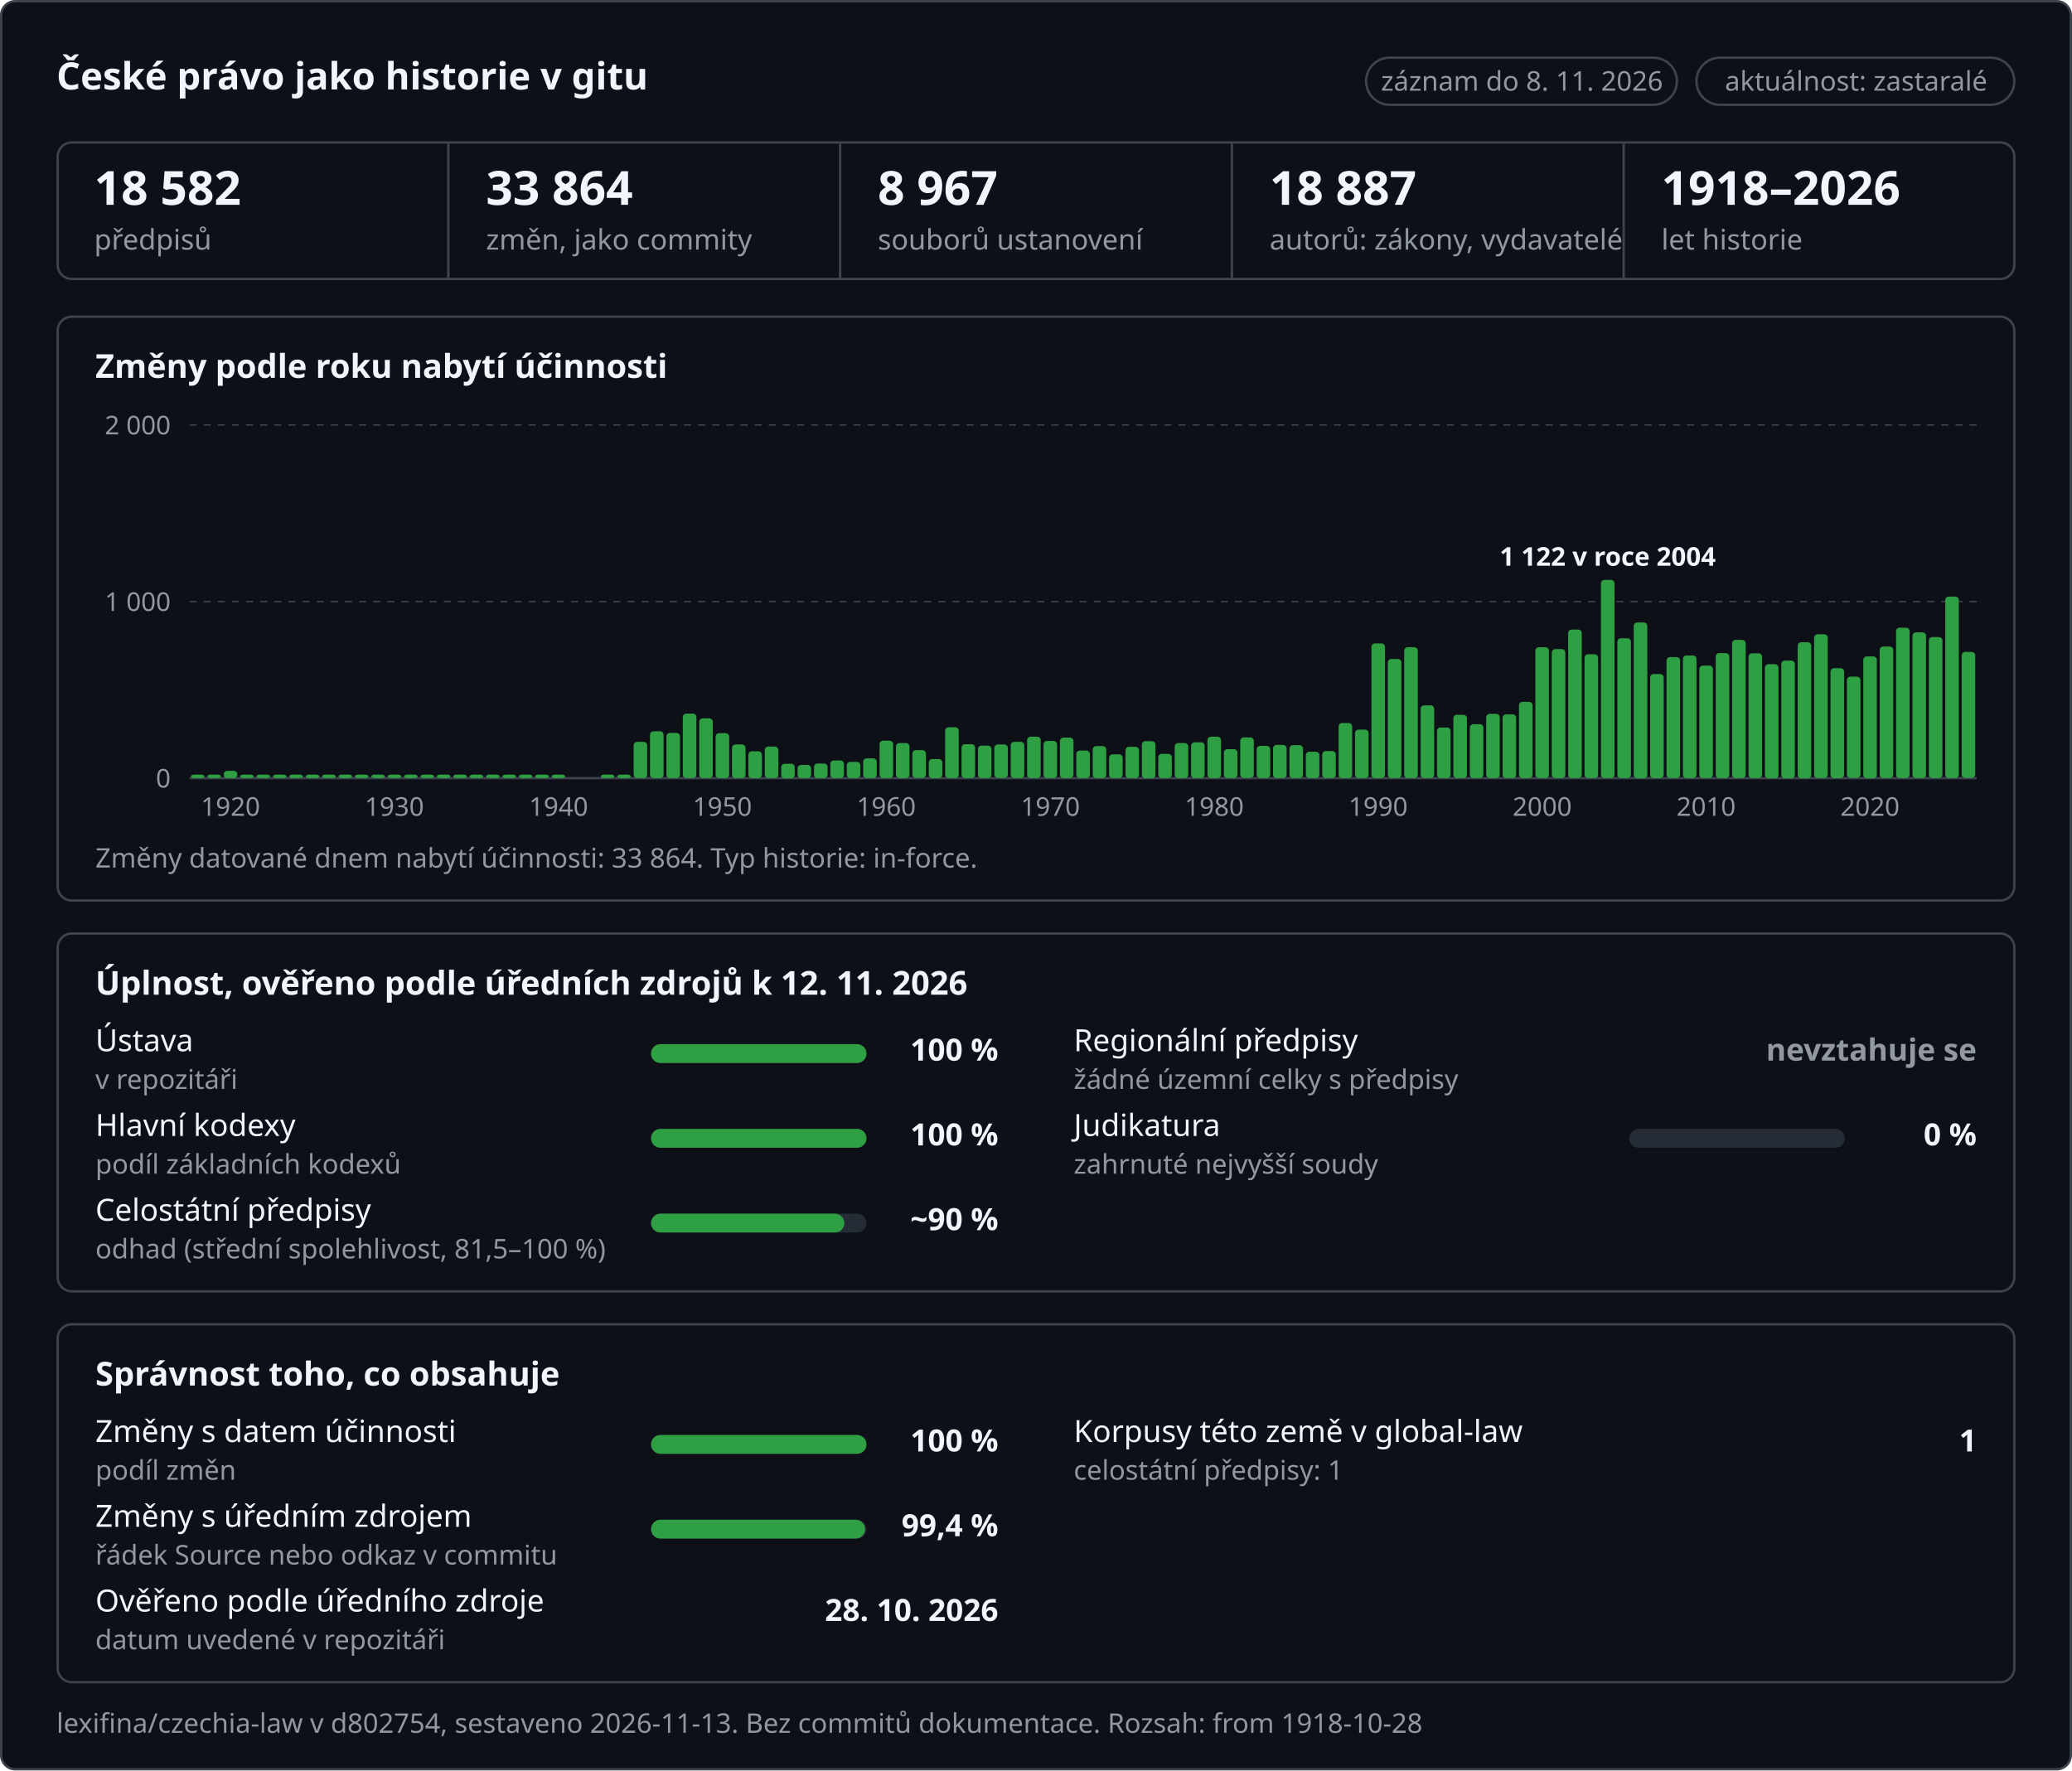
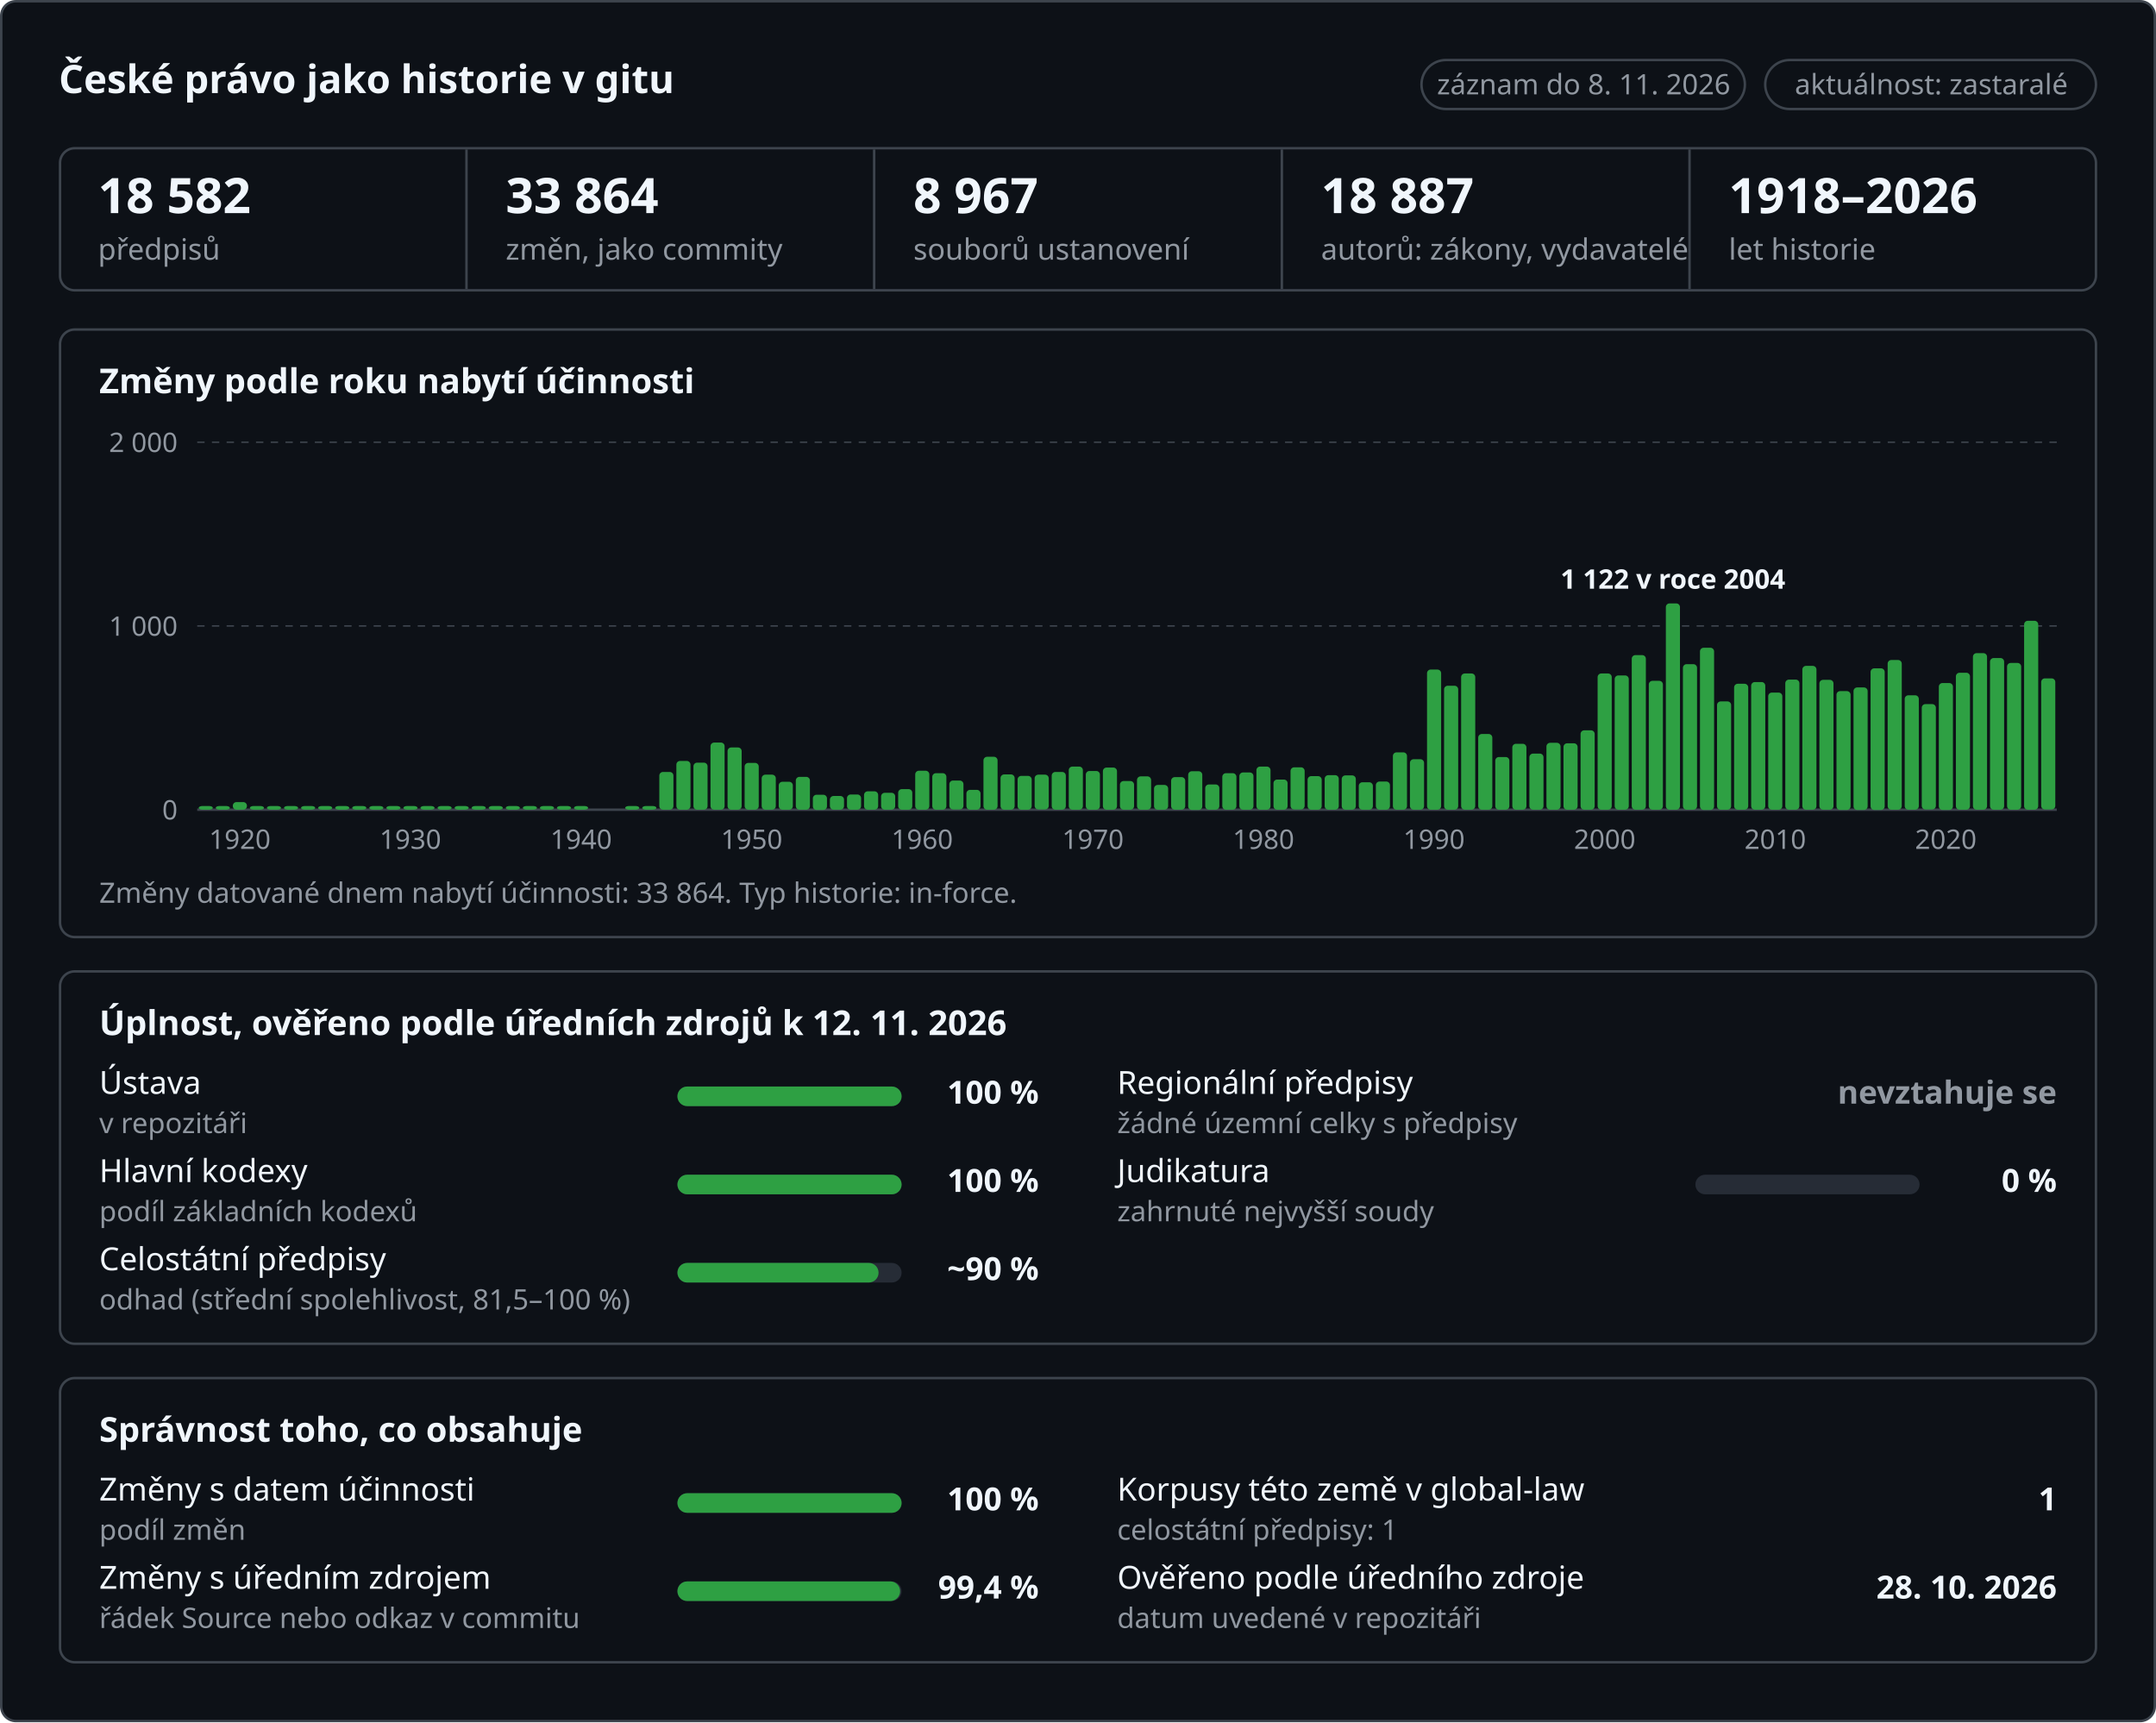
- <svg xmlns="http://www.w3.org/2000/svg" width="880" height="752" viewBox="0 0 880 752" font-family="-apple-system,BlinkMacSystemFont,Segoe UI,Noto Sans,Helvetica,Arial,sans-serif">
-   <rect x="0.5" y="0.5" width="879" height="751" rx="6" fill="#0d1117" stroke="#3d444d" />
+ <svg xmlns="http://www.w3.org/2000/svg" width="880" height="703" viewBox="0 0 880 703" font-family="-apple-system,BlinkMacSystemFont,Segoe UI,Noto Sans,Helvetica,Arial,sans-serif">
+   <rect x="0.5" y="0.5" width="879" height="702" rx="6" fill="#0d1117" stroke="#3d444d" />
  <text x="24" y="38" font-size="16" font-weight="600" fill="#f0f6fc">České právo jako historie v gitu</text>
  <rect x="580.2" y="24.5" width="132" height="20" rx="10" fill="none" stroke="#3d444d" />
  <text x="646.4" y="38.5" font-size="11.5" font-weight="500" text-anchor="middle" fill="#9198a1">záznam do 8. 11. 2026</text>
  <rect x="720.5" y="24.5" width="135" height="20" rx="10" fill="none" stroke="#3d444d" />
  <text x="788.3" y="38.5" font-size="11.5" font-weight="500" text-anchor="middle" fill="#9198a1">aktuálnost: zastaralé</text>
  <rect x="24.5" y="60.5" width="831" height="58" rx="6" fill="#0d1117" stroke="#3d444d" />
  <text x="40.0" y="87" font-size="20" font-weight="600" fill="#f0f6fc">18 582</text>
  <text x="40.0" y="106" font-size="12" fill="#9198a1">předpisů</text>
  <line x1="190.4" y1="61" x2="190.4" y2="118" stroke="#3d444d" />
  <text x="206.4" y="87" font-size="20" font-weight="600" fill="#f0f6fc">33 864</text>
  <text x="206.4" y="106" font-size="12" fill="#9198a1">změn, jako commity</text>
  <line x1="356.8" y1="61" x2="356.8" y2="118" stroke="#3d444d" />
  <text x="372.8" y="87" font-size="20" font-weight="600" fill="#f0f6fc">8 967</text>
  <text x="372.8" y="106" font-size="12" fill="#9198a1">souborů ustanovení</text>
  <line x1="523.2" y1="61" x2="523.2" y2="118" stroke="#3d444d" />
  <text x="539.2" y="87" font-size="20" font-weight="600" fill="#f0f6fc">18 887</text>
  <text x="539.2" y="106" font-size="12" fill="#9198a1" textLength="142" lengthAdjust="spacingAndGlyphs">autorů: zákony, vydavatelé</text>
  <line x1="689.6" y1="61" x2="689.6" y2="118" stroke="#3d444d" />
  <text x="705.6" y="87" font-size="20" font-weight="600" fill="#f0f6fc">1918–2026</text>
  <text x="705.6" y="106" font-size="12" fill="#9198a1">let historie</text>
  <rect x="24.5" y="134.5" width="831" height="248" rx="6" fill="#0d1117" stroke="#3d444d" />
  <text x="40.5" y="160.5" font-size="14" font-weight="600" fill="#f0f6fc">Změny podle roku nabytí účinnosti</text>
  <line x1="80.5" y1="330.5" x2="839.5" y2="330.5" stroke="#3d444d" stroke-width="1" />
  <text x="72.5" y="334.5" font-size="11" text-anchor="end" fill="#9198a1">0</text>
  <line x1="80.5" y1="255.5" x2="839.5" y2="255.5" stroke="#3d444d" stroke-width="0.6" stroke-dasharray="3 3" />
  <text x="72.5" y="259.5" font-size="11" text-anchor="end" fill="#9198a1">1 000</text>
  <line x1="80.5" y1="180.5" x2="839.5" y2="180.5" stroke="#3d444d" stroke-width="0.6" stroke-dasharray="3 3" />
  <text x="72.5" y="184.5" font-size="11" text-anchor="end" fill="#9198a1">2 000</text>
  <rect x="81.10" y="329.0" width="5.76" height="1.5" rx="1.5" fill="#2ea043" />
  <rect x="88.06" y="329.0" width="5.76" height="1.5" rx="1.5" fill="#2ea043" />
  <rect x="95.03" y="327.4" width="5.76" height="3.1" rx="1.5" fill="#2ea043" />
  <text x="97.9" y="346.5" font-size="11" text-anchor="middle" fill="#9198a1">1920</text>
  <rect x="101.99" y="329.0" width="5.76" height="1.5" rx="1.5" fill="#2ea043" />
  <rect x="108.95" y="329.0" width="5.76" height="1.5" rx="1.5" fill="#2ea043" />
  <rect x="115.92" y="329.0" width="5.76" height="1.5" rx="1.5" fill="#2ea043" />
  <rect x="122.88" y="329.0" width="5.76" height="1.5" rx="1.5" fill="#2ea043" />
  <rect x="129.84" y="329.0" width="5.76" height="1.5" rx="1.5" fill="#2ea043" />
  <rect x="136.81" y="329.0" width="5.76" height="1.5" rx="1.5" fill="#2ea043" />
  <rect x="143.77" y="329.0" width="5.76" height="1.5" rx="1.5" fill="#2ea043" />
  <rect x="150.73" y="329.0" width="5.76" height="1.5" rx="1.5" fill="#2ea043" />
  <rect x="157.70" y="329.0" width="5.76" height="1.5" rx="1.5" fill="#2ea043" />
  <rect x="164.66" y="329.0" width="5.76" height="1.5" rx="1.5" fill="#2ea043" />
  <text x="167.5" y="346.5" font-size="11" text-anchor="middle" fill="#9198a1">1930</text>
  <rect x="171.62" y="329.0" width="5.76" height="1.5" rx="1.5" fill="#2ea043" />
  <rect x="178.59" y="329.0" width="5.76" height="1.5" rx="1.5" fill="#2ea043" />
  <rect x="185.55" y="329.0" width="5.76" height="1.5" rx="1.5" fill="#2ea043" />
  <rect x="192.51" y="329.0" width="5.76" height="1.5" rx="1.5" fill="#2ea043" />
  <rect x="199.48" y="329.0" width="5.76" height="1.5" rx="1.5" fill="#2ea043" />
  <rect x="206.44" y="329.0" width="5.76" height="1.5" rx="1.5" fill="#2ea043" />
  <rect x="213.40" y="329.0" width="5.76" height="1.5" rx="1.5" fill="#2ea043" />
  <rect x="220.37" y="329.0" width="5.76" height="1.5" rx="1.5" fill="#2ea043" />
  <rect x="227.33" y="329.0" width="5.76" height="1.5" rx="1.5" fill="#2ea043" />
  <rect x="234.29" y="329.0" width="5.76" height="1.5" rx="1.5" fill="#2ea043" />
  <text x="237.2" y="346.5" font-size="11" text-anchor="middle" fill="#9198a1">1940</text>
  <rect x="255.18" y="329.0" width="5.76" height="1.5" rx="1.5" fill="#2ea043" />
  <rect x="262.15" y="329.0" width="5.76" height="1.5" rx="1.5" fill="#2ea043" />
  <rect x="269.11" y="315.1" width="5.76" height="15.4" rx="1.5" fill="#2ea043" />
  <rect x="276.07" y="310.6" width="5.76" height="19.9" rx="1.5" fill="#2ea043" />
  <rect x="283.04" y="311.3" width="5.76" height="19.2" rx="1.5" fill="#2ea043" />
  <rect x="290.00" y="303.1" width="5.76" height="27.4" rx="1.5" fill="#2ea043" />
  <rect x="296.96" y="305.1" width="5.76" height="25.4" rx="1.5" fill="#2ea043" />
  <rect x="303.93" y="311.4" width="5.76" height="19.1" rx="1.5" fill="#2ea043" />
  <text x="306.8" y="346.5" font-size="11" text-anchor="middle" fill="#9198a1">1950</text>
  <rect x="310.89" y="316.2" width="5.76" height="14.3" rx="1.5" fill="#2ea043" />
  <rect x="317.85" y="319.1" width="5.76" height="11.4" rx="1.5" fill="#2ea043" />
  <rect x="324.82" y="317.1" width="5.76" height="13.4" rx="1.5" fill="#2ea043" />
  <rect x="331.78" y="324.4" width="5.76" height="6.2" rx="1.5" fill="#2ea043" />
  <rect x="338.74" y="324.9" width="5.76" height="5.6" rx="1.5" fill="#2ea043" />
  <rect x="345.71" y="324.3" width="5.76" height="6.2" rx="1.5" fill="#2ea043" />
  <rect x="352.67" y="323.0" width="5.76" height="7.5" rx="1.5" fill="#2ea043" />
  <rect x="359.63" y="323.6" width="5.76" height="6.9" rx="1.5" fill="#2ea043" />
  <rect x="366.60" y="322.1" width="5.76" height="8.4" rx="1.5" fill="#2ea043" />
  <rect x="373.56" y="314.6" width="5.76" height="15.9" rx="1.5" fill="#2ea043" />
  <text x="376.4" y="346.5" font-size="11" text-anchor="middle" fill="#9198a1">1960</text>
  <rect x="380.52" y="315.6" width="5.76" height="14.9" rx="1.5" fill="#2ea043" />
  <rect x="387.49" y="318.6" width="5.76" height="11.8" rx="1.5" fill="#2ea043" />
  <rect x="394.45" y="322.4" width="5.76" height="8.1" rx="1.5" fill="#2ea043" />
  <rect x="401.41" y="308.9" width="5.76" height="21.6" rx="1.5" fill="#2ea043" />
  <rect x="408.38" y="316.1" width="5.76" height="14.4" rx="1.5" fill="#2ea043" />
  <rect x="415.34" y="316.7" width="5.76" height="13.8" rx="1.5" fill="#2ea043" />
  <rect x="422.30" y="316.2" width="5.76" height="14.2" rx="1.5" fill="#2ea043" />
  <rect x="429.27" y="315.1" width="5.76" height="15.4" rx="1.5" fill="#2ea043" />
  <rect x="436.23" y="312.9" width="5.76" height="17.6" rx="1.5" fill="#2ea043" />
  <rect x="443.19" y="314.7" width="5.76" height="15.8" rx="1.5" fill="#2ea043" />
  <text x="446.1" y="346.5" font-size="11" text-anchor="middle" fill="#9198a1">1970</text>
  <rect x="450.16" y="313.3" width="5.76" height="17.2" rx="1.5" fill="#2ea043" />
  <rect x="457.12" y="318.8" width="5.76" height="11.7" rx="1.5" fill="#2ea043" />
  <rect x="464.08" y="316.9" width="5.76" height="13.6" rx="1.5" fill="#2ea043" />
  <rect x="471.04" y="320.4" width="5.76" height="10.1" rx="1.5" fill="#2ea043" />
  <rect x="478.01" y="317.2" width="5.76" height="13.3" rx="1.5" fill="#2ea043" />
  <rect x="484.97" y="314.8" width="5.76" height="15.8" rx="1.5" fill="#2ea043" />
  <rect x="491.93" y="320.2" width="5.76" height="10.3" rx="1.5" fill="#2ea043" />
  <rect x="498.90" y="315.6" width="5.76" height="14.9" rx="1.5" fill="#2ea043" />
  <rect x="505.86" y="315.3" width="5.76" height="15.2" rx="1.5" fill="#2ea043" />
  <rect x="512.82" y="312.9" width="5.76" height="17.6" rx="1.5" fill="#2ea043" />
  <text x="515.7" y="346.5" font-size="11" text-anchor="middle" fill="#9198a1">1980</text>
  <rect x="519.79" y="318.2" width="5.76" height="12.3" rx="1.5" fill="#2ea043" />
  <rect x="526.75" y="313.2" width="5.76" height="17.2" rx="1.5" fill="#2ea043" />
  <rect x="533.71" y="316.8" width="5.76" height="13.7" rx="1.5" fill="#2ea043" />
  <rect x="540.68" y="316.4" width="5.76" height="14.1" rx="1.5" fill="#2ea043" />
  <rect x="547.64" y="316.5" width="5.76" height="14.0" rx="1.5" fill="#2ea043" />
  <rect x="554.60" y="319.3" width="5.76" height="11.2" rx="1.5" fill="#2ea043" />
  <rect x="561.57" y="319.0" width="5.76" height="11.5" rx="1.5" fill="#2ea043" />
  <rect x="568.53" y="307.1" width="5.76" height="23.4" rx="1.5" fill="#2ea043" />
  <rect x="575.49" y="309.9" width="5.76" height="20.6" rx="1.5" fill="#2ea043" />
  <rect x="582.46" y="273.3" width="5.76" height="57.2" rx="1.5" fill="#2ea043" />
  <text x="585.3" y="346.5" font-size="11" text-anchor="middle" fill="#9198a1">1990</text>
  <rect x="589.42" y="279.9" width="5.76" height="50.6" rx="1.5" fill="#2ea043" />
  <rect x="596.38" y="274.9" width="5.76" height="55.6" rx="1.5" fill="#2ea043" />
  <rect x="603.35" y="299.6" width="5.76" height="30.9" rx="1.5" fill="#2ea043" />
  <rect x="610.31" y="309.0" width="5.76" height="21.5" rx="1.5" fill="#2ea043" />
  <rect x="617.27" y="303.6" width="5.76" height="26.9" rx="1.5" fill="#2ea043" />
  <rect x="624.24" y="307.6" width="5.76" height="22.9" rx="1.5" fill="#2ea043" />
  <rect x="631.20" y="303.2" width="5.76" height="27.3" rx="1.5" fill="#2ea043" />
  <rect x="638.16" y="303.4" width="5.76" height="27.1" rx="1.5" fill="#2ea043" />
  <rect x="645.13" y="298.1" width="5.76" height="32.4" rx="1.5" fill="#2ea043" />
  <rect x="652.09" y="274.9" width="5.76" height="55.6" rx="1.5" fill="#2ea043" />
  <text x="655.0" y="346.5" font-size="11" text-anchor="middle" fill="#9198a1">2000</text>
  <rect x="659.05" y="275.7" width="5.76" height="54.8" rx="1.5" fill="#2ea043" />
  <rect x="666.02" y="267.4" width="5.76" height="63.1" rx="1.5" fill="#2ea043" />
  <rect x="672.98" y="277.9" width="5.76" height="52.6" rx="1.5" fill="#2ea043" />
  <rect x="679.94" y="246.3" width="5.76" height="84.2" rx="1.5" fill="#2ea043" />
  <text x="682.8" y="240.3" font-size="11" font-weight="600" text-anchor="middle" fill="#f0f6fc">1 122 v roce 2004</text>
  <rect x="686.91" y="271.1" width="5.76" height="59.4" rx="1.5" fill="#2ea043" />
  <rect x="693.87" y="264.4" width="5.76" height="66.2" rx="1.5" fill="#2ea043" />
  <rect x="700.83" y="286.3" width="5.76" height="44.2" rx="1.5" fill="#2ea043" />
  <rect x="707.80" y="279.1" width="5.76" height="51.4" rx="1.5" fill="#2ea043" />
  <rect x="714.76" y="278.4" width="5.76" height="52.1" rx="1.5" fill="#2ea043" />
  <rect x="721.72" y="282.7" width="5.76" height="47.8" rx="1.5" fill="#2ea043" />
  <text x="724.6" y="346.5" font-size="11" text-anchor="middle" fill="#9198a1">2010</text>
  <rect x="728.69" y="277.4" width="5.76" height="53.1" rx="1.5" fill="#2ea043" />
  <rect x="735.65" y="271.8" width="5.76" height="58.7" rx="1.5" fill="#2ea043" />
  <rect x="742.61" y="277.5" width="5.76" height="53.0" rx="1.5" fill="#2ea043" />
  <rect x="749.58" y="282.1" width="5.76" height="48.5" rx="1.5" fill="#2ea043" />
  <rect x="756.54" y="280.6" width="5.76" height="50.0" rx="1.5" fill="#2ea043" />
  <rect x="763.50" y="272.8" width="5.76" height="57.8" rx="1.5" fill="#2ea043" />
  <rect x="770.47" y="269.4" width="5.76" height="61.1" rx="1.5" fill="#2ea043" />
  <rect x="777.43" y="283.8" width="5.76" height="46.7" rx="1.5" fill="#2ea043" />
  <rect x="784.39" y="287.4" width="5.76" height="43.0" rx="1.5" fill="#2ea043" />
  <rect x="791.36" y="278.8" width="5.76" height="51.8" rx="1.5" fill="#2ea043" />
  <text x="794.2" y="346.5" font-size="11" text-anchor="middle" fill="#9198a1">2020</text>
  <rect x="798.32" y="274.6" width="5.76" height="55.9" rx="1.5" fill="#2ea043" />
  <rect x="805.28" y="266.6" width="5.76" height="63.9" rx="1.5" fill="#2ea043" />
  <rect x="812.25" y="268.6" width="5.76" height="61.9" rx="1.5" fill="#2ea043" />
  <rect x="819.21" y="270.6" width="5.76" height="59.9" rx="1.5" fill="#2ea043" />
  <rect x="826.17" y="253.4" width="5.76" height="77.1" rx="1.5" fill="#2ea043" />
  <rect x="833.14" y="276.9" width="5.76" height="53.5" rx="1.5" fill="#2ea043" />
  <text x="40.5" y="368.5" font-size="11.5" fill="#9198a1">Změny datované dnem nabytí účinnosti: 33 864. Typ historie: in-force.</text>
  <rect x="24.5" y="396.5" width="831" height="152" rx="6" fill="#0d1117" stroke="#3d444d" />
  <text x="40.5" y="422.5" font-size="14" font-weight="600" fill="#f0f6fc">Úplnost, ověřeno podle úředních zdrojů k 12. 11. 2026</text>
  <text x="40.5" y="446.5" font-size="13" fill="#f0f6fc">Ústava</text>
  <text x="40.5" y="462.5" font-size="11.5" fill="#9198a1">v repozitáři</text>
  <g>
    <rect x="276.5" y="443.5" width="91.5" height="8" rx="4" fill="#262c36" />
    <rect x="276.5" y="443.5" width="91.5" height="8" rx="4" fill="#2ea043" />
  </g>
  <text x="424.0" y="450.5" font-size="13" font-weight="600" text-anchor="end" fill="#f0f6fc">100 %</text>
  <text x="40.5" y="482.5" font-size="13" fill="#f0f6fc">Hlavní kodexy</text>
  <text x="40.5" y="498.5" font-size="11.5" fill="#9198a1">podíl základních kodexů</text>
  <g>
    <rect x="276.5" y="479.5" width="91.5" height="8" rx="4" fill="#262c36" />
    <rect x="276.5" y="479.5" width="91.5" height="8" rx="4" fill="#2ea043" />
  </g>
  <text x="424.0" y="486.5" font-size="13" font-weight="600" text-anchor="end" fill="#f0f6fc">100 %</text>
  <text x="40.5" y="518.5" font-size="13" fill="#f0f6fc">Celostátní předpisy</text>
  <text x="40.5" y="534.5" font-size="11.5" fill="#9198a1">odhad (střední spolehlivost, 81,5–100 %)</text>
  <g>
    <rect x="276.5" y="515.5" width="91.5" height="8" rx="4" fill="#262c36" />
    <rect x="276.5" y="515.5" width="82.1" height="8" rx="4" fill="#2ea043" />
  </g>
  <text x="424.0" y="522.5" font-size="13" font-weight="600" text-anchor="end" fill="#f0f6fc">~90 %</text>
  <text x="456.0" y="446.5" font-size="13" fill="#f0f6fc">Regionální předpisy</text>
  <text x="456.0" y="462.5" font-size="11.5" fill="#9198a1">žádné územní celky s předpisy</text>
  <text x="839.5" y="450.5" font-size="13" font-weight="600" text-anchor="end" fill="#9198a1">nevztahuje se</text>
  <text x="456.0" y="482.5" font-size="13" fill="#f0f6fc">Judikatura</text>
  <text x="456.0" y="498.5" font-size="11.5" fill="#9198a1">zahrnuté nejvyšší soudy</text>
  <g>
    <rect x="692.0" y="479.5" width="91.5" height="8" rx="4" fill="#262c36" />
  </g>
  <text x="839.5" y="486.5" font-size="13" font-weight="600" text-anchor="end" fill="#f0f6fc">0 %</text>
-   <rect x="24.5" y="562.5" width="831" height="152" rx="6" fill="#0d1117" stroke="#3d444d" />
+   <rect x="24.5" y="562.5" width="831" height="116" rx="6" fill="#0d1117" stroke="#3d444d" />
  <text x="40.5" y="588.5" font-size="14" font-weight="600" fill="#f0f6fc">Správnost toho, co obsahuje</text>
  <text x="40.5" y="612.5" font-size="13" fill="#f0f6fc">Změny s datem účinnosti</text>
  <text x="40.5" y="628.5" font-size="11.5" fill="#9198a1">podíl změn</text>
  <g>
    <rect x="276.5" y="609.5" width="91.5" height="8" rx="4" fill="#262c36" />
    <rect x="276.5" y="609.5" width="91.5" height="8" rx="4" fill="#2ea043" />
  </g>
  <text x="424.0" y="616.5" font-size="13" font-weight="600" text-anchor="end" fill="#f0f6fc">100 %</text>
  <text x="40.5" y="648.5" font-size="13" fill="#f0f6fc">Změny s úředním zdrojem</text>
  <text x="40.5" y="664.5" font-size="11.5" fill="#9198a1">řádek Source nebo odkaz v commitu</text>
  <g>
    <rect x="276.5" y="645.5" width="91.5" height="8" rx="4" fill="#262c36" />
    <rect x="276.5" y="645.5" width="90.9" height="8" rx="4" fill="#2ea043" />
  </g>
  <text x="424.0" y="652.5" font-size="13" font-weight="600" text-anchor="end" fill="#f0f6fc">99,4 %</text>
-   <text x="40.5" y="684.5" font-size="13" fill="#f0f6fc">Ověřeno podle úředního zdroje</text>
-   <text x="40.5" y="700.5" font-size="11.5" fill="#9198a1">datum uvedené v repozitáři</text>
-   <text x="424.0" y="688.5" font-size="13" font-weight="600" text-anchor="end" fill="#f0f6fc">28. 10. 2026</text>
  <text x="456.0" y="612.5" font-size="13" fill="#f0f6fc">Korpusy této země v global-law</text>
  <text x="456.0" y="628.5" font-size="11.5" fill="#9198a1">celostátní předpisy: 1</text>
  <text x="839.5" y="616.5" font-size="13" font-weight="600" text-anchor="end" fill="#f0f6fc">1</text>
-   <text x="24" y="736" font-size="11.5" fill="#9198a1">lexifina/czechia-law v d802754, sestaveno 2026-11-13. Bez commitů dokumentace. Rozsah: from 1918-10-28</text>
+   <text x="456.0" y="648.5" font-size="13" fill="#f0f6fc">Ověřeno podle úředního zdroje</text>
+   <text x="456.0" y="664.5" font-size="11.5" fill="#9198a1">datum uvedené v repozitáři</text>
+   <text x="839.5" y="652.5" font-size="13" font-weight="600" text-anchor="end" fill="#f0f6fc">28. 10. 2026</text>
</svg>
